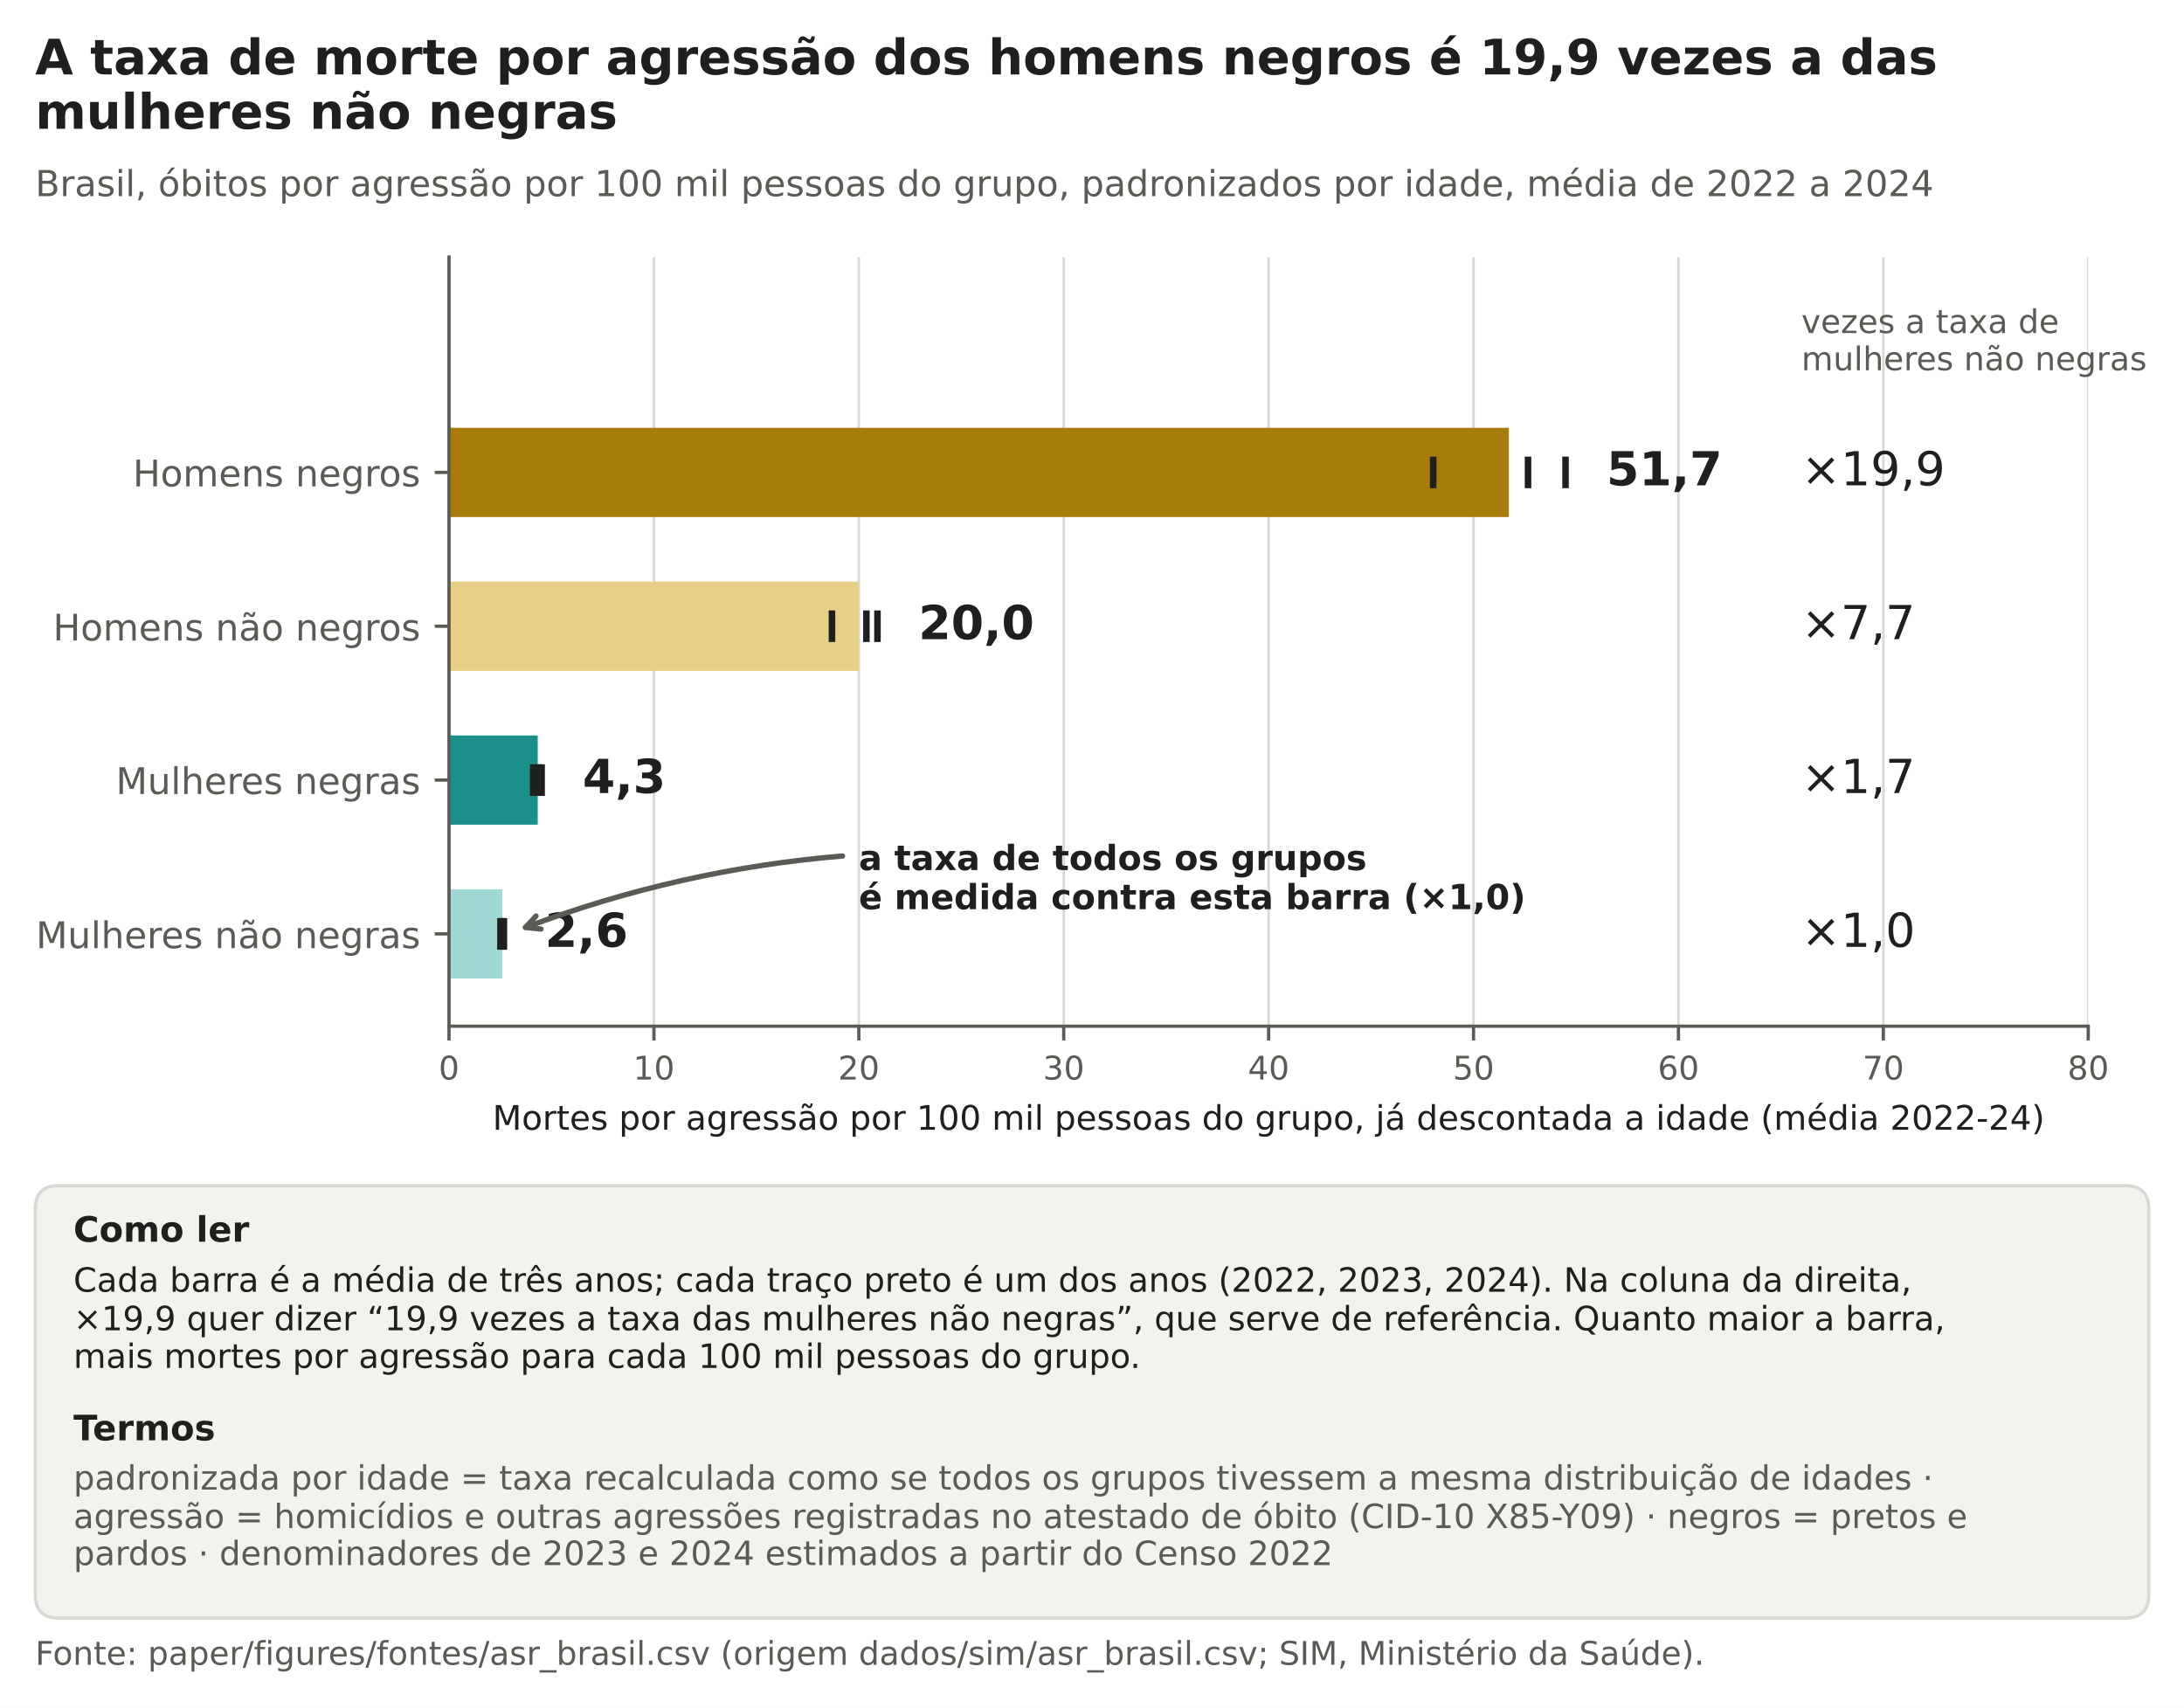
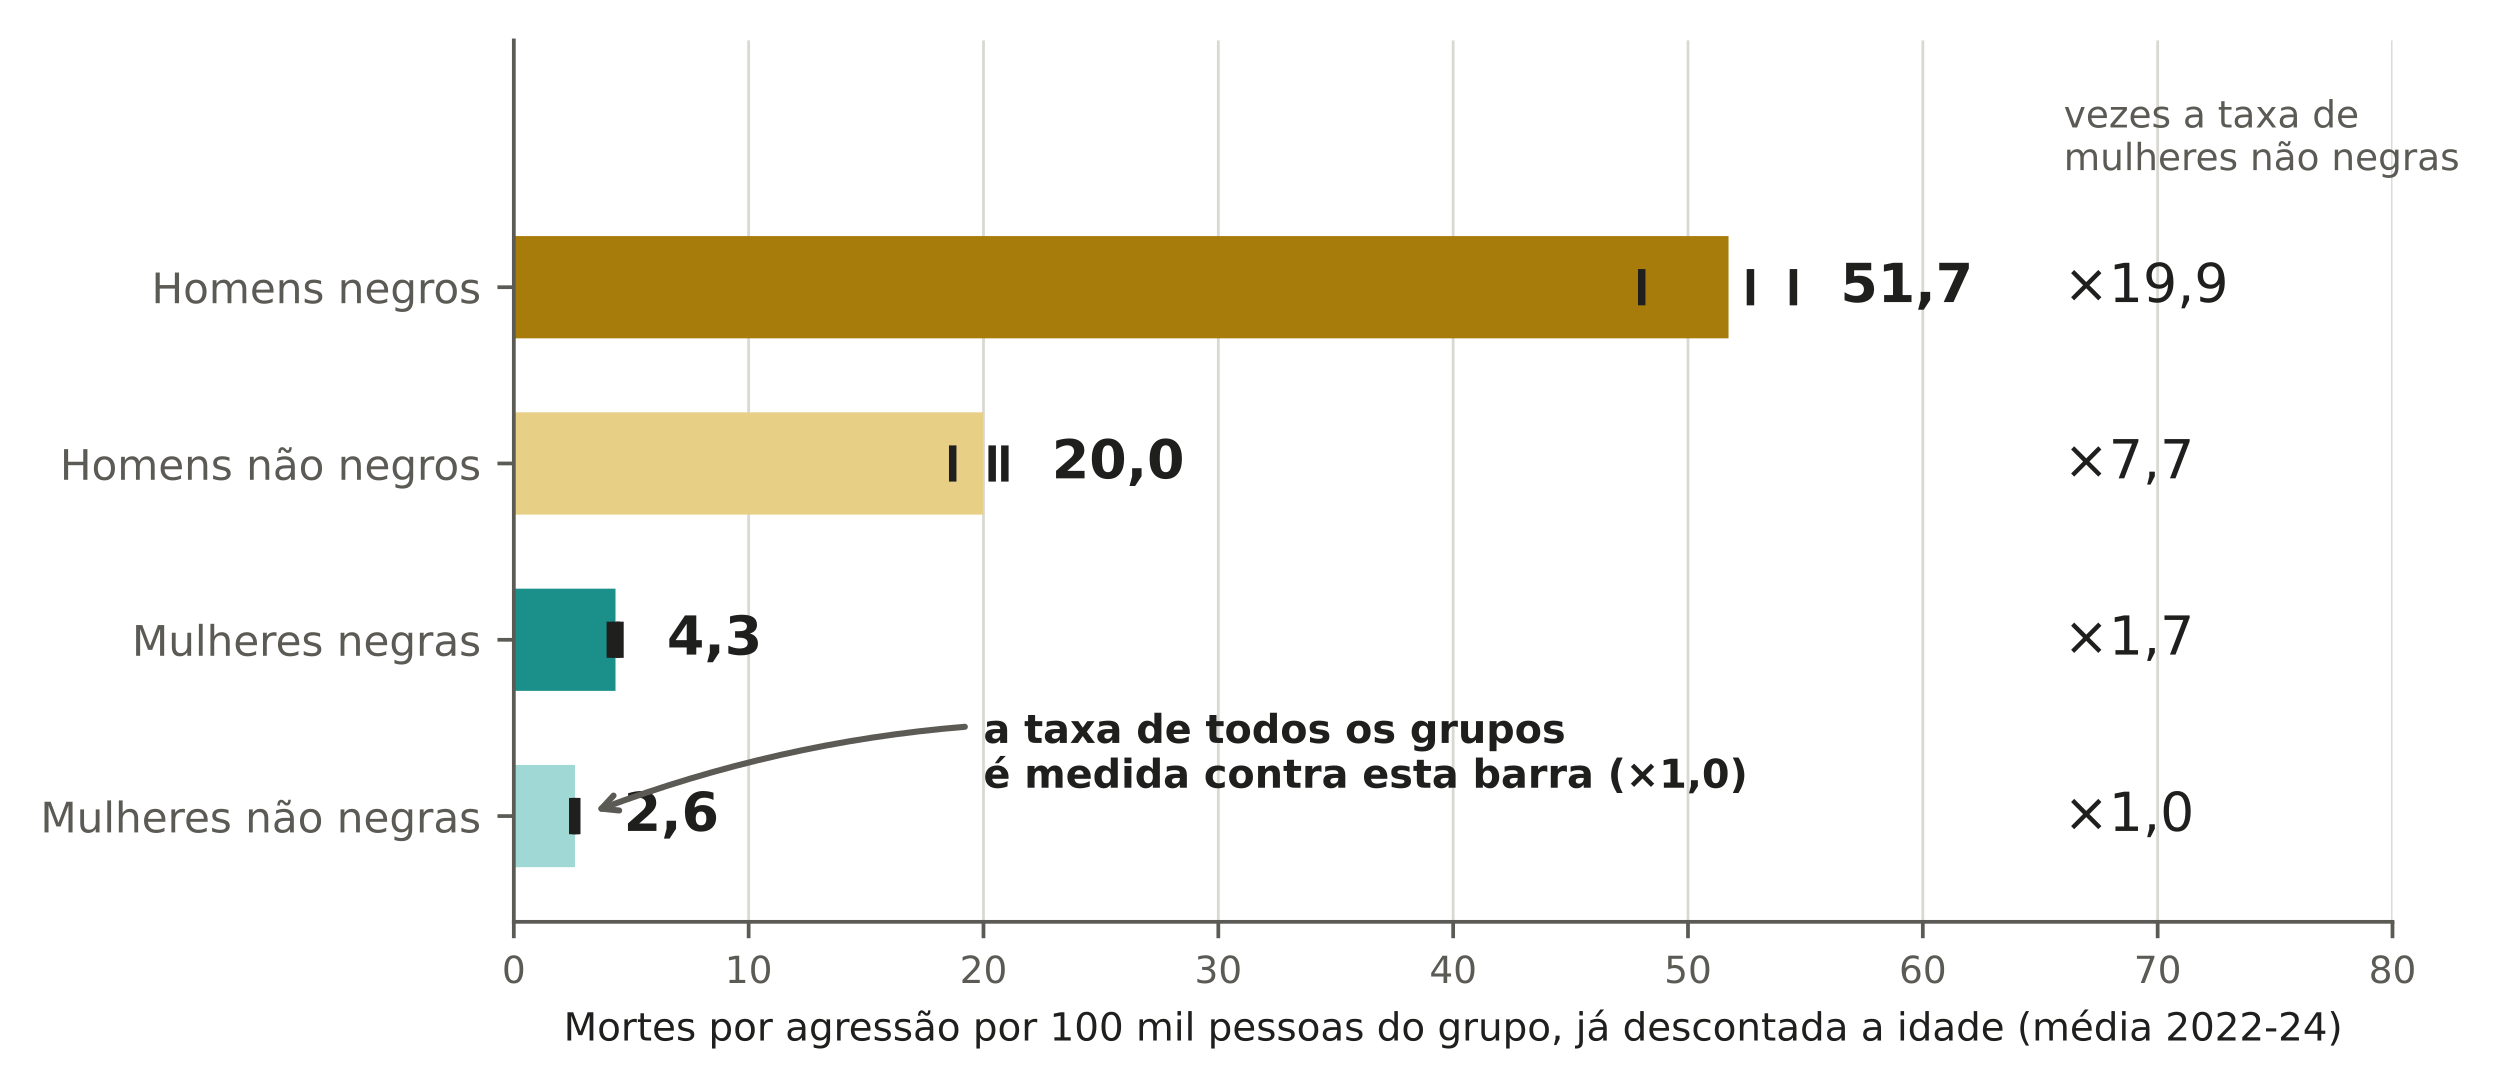
- <svg xmlns="http://www.w3.org/2000/svg" xmlns:xlink="http://www.w3.org/1999/xlink" width="535.282pt" height="418.525pt" viewBox="0 0 535.282 418.525" version="1.1">
+ <svg xmlns="http://www.w3.org/2000/svg" xmlns:xlink="http://www.w3.org/1999/xlink" width="534.631pt" height="232.883pt" viewBox="0 0 534.631 232.883" version="1.1">
  <defs>
    <style type="text/css">*{stroke-linejoin: round; stroke-linecap: butt}</style>
  </defs>
  <g id="figure_1">
    <g id="patch_1">
-       <path d="M 0 418.525  L 535.282 418.525  L 535.282 -0  L 0 -0  z " style="fill: #ffffff" />
+       <path d="M 0 232.883  L 534.631 232.883  L 534.631 0  L 0 0  z " style="fill: #ffffff" />
    </g>
    <g id="axes_1">
      <g id="patch_2">
-         <path d="M 110.05 251.496  L 511.81 251.496  L 511.81 63  L 110.05 63  z " style="fill: #ffffff" />
+         <path d="M 109.88 197.136  L 511.64 197.136  L 511.64 8.64  L 109.88 8.64  z " style="fill: #ffffff" />
      </g>
      <g id="matplotlib.axis_1">
        <g id="xtick_1">
          <g id="line2d_1">
-             <path d="M 110.05 251.496  L 110.05 63  " clip-path="url(#p56809e8ecb)" style="fill: none; stroke: #d9d8d3; stroke-width: 0.6; stroke-linecap: square" />
+             <path d="M 109.88 197.136  L 109.88 8.64  " clip-path="url(#p6e054f0444)" style="fill: none; stroke: #d9d8d3; stroke-width: 0.6; stroke-linecap: square" />
          </g>
          <g id="line2d_2">
            <defs>
              <path id="m3df62e9e97" d="M 0 0  L 0 3.5  " style="stroke: #5b5a55; stroke-width: 0.8" />
            </defs>
            <g>
-               <use xlink:href="#m3df62e9e97" x="110.05" y="251.496" style="fill: #5b5a55; stroke: #5b5a55; stroke-width: 0.8" />
+               <use xlink:href="#m3df62e9e97" x="109.88" y="197.136" style="fill: #5b5a55; stroke: #5b5a55; stroke-width: 0.8" />
            </g>
          </g>
          <g id="text_1">
-             <text style="font-size: 8px; font-family: 'DejaVu Sans'; text-anchor: middle; fill: #5b5a55" x="110.05" y="264.575" transform="rotate(-0 110.05 264.5747)">0</text>
+             <text style="font-size: 8px; font-family: 'DejaVu Sans'; text-anchor: middle; fill: #5b5a55" x="109.88" y="210.215" transform="rotate(-0 109.8798 210.2148)">0</text>
          </g>
        </g>
        <g id="xtick_2">
          <g id="line2d_3">
-             <path d="M 160.27 251.496  L 160.27 63  " clip-path="url(#p56809e8ecb)" style="fill: none; stroke: #d9d8d3; stroke-width: 0.6; stroke-linecap: square" />
+             <path d="M 160.1 197.136  L 160.1 8.64  " clip-path="url(#p6e054f0444)" style="fill: none; stroke: #d9d8d3; stroke-width: 0.6; stroke-linecap: square" />
          </g>
          <g id="line2d_4">
            <g>
-               <use xlink:href="#m3df62e9e97" x="160.27" y="251.496" style="fill: #5b5a55; stroke: #5b5a55; stroke-width: 0.8" />
+               <use xlink:href="#m3df62e9e97" x="160.1" y="197.136" style="fill: #5b5a55; stroke: #5b5a55; stroke-width: 0.8" />
            </g>
          </g>
          <g id="text_2">
-             <text style="font-size: 8px; font-family: 'DejaVu Sans'; text-anchor: middle; fill: #5b5a55" x="160.27" y="264.575" transform="rotate(-0 160.27 264.5747)">10</text>
+             <text style="font-size: 8px; font-family: 'DejaVu Sans'; text-anchor: middle; fill: #5b5a55" x="160.1" y="210.215" transform="rotate(-0 160.0998 210.2148)">10</text>
          </g>
        </g>
        <g id="xtick_3">
          <g id="line2d_5">
-             <path d="M 210.49 251.496  L 210.49 63  " clip-path="url(#p56809e8ecb)" style="fill: none; stroke: #d9d8d3; stroke-width: 0.6; stroke-linecap: square" />
+             <path d="M 210.32 197.136  L 210.32 8.64  " clip-path="url(#p6e054f0444)" style="fill: none; stroke: #d9d8d3; stroke-width: 0.6; stroke-linecap: square" />
          </g>
          <g id="line2d_6">
            <g>
-               <use xlink:href="#m3df62e9e97" x="210.49" y="251.496" style="fill: #5b5a55; stroke: #5b5a55; stroke-width: 0.8" />
+               <use xlink:href="#m3df62e9e97" x="210.32" y="197.136" style="fill: #5b5a55; stroke: #5b5a55; stroke-width: 0.8" />
            </g>
          </g>
          <g id="text_3">
-             <text style="font-size: 8px; font-family: 'DejaVu Sans'; text-anchor: middle; fill: #5b5a55" x="210.49" y="264.575" transform="rotate(-0 210.49 264.5747)">20</text>
+             <text style="font-size: 8px; font-family: 'DejaVu Sans'; text-anchor: middle; fill: #5b5a55" x="210.32" y="210.215" transform="rotate(-0 210.3198 210.2148)">20</text>
          </g>
        </g>
        <g id="xtick_4">
          <g id="line2d_7">
-             <path d="M 260.71 251.496  L 260.71 63  " clip-path="url(#p56809e8ecb)" style="fill: none; stroke: #d9d8d3; stroke-width: 0.6; stroke-linecap: square" />
+             <path d="M 260.54 197.136  L 260.54 8.64  " clip-path="url(#p6e054f0444)" style="fill: none; stroke: #d9d8d3; stroke-width: 0.6; stroke-linecap: square" />
          </g>
          <g id="line2d_8">
            <g>
-               <use xlink:href="#m3df62e9e97" x="260.71" y="251.496" style="fill: #5b5a55; stroke: #5b5a55; stroke-width: 0.8" />
+               <use xlink:href="#m3df62e9e97" x="260.54" y="197.136" style="fill: #5b5a55; stroke: #5b5a55; stroke-width: 0.8" />
            </g>
          </g>
          <g id="text_4">
-             <text style="font-size: 8px; font-family: 'DejaVu Sans'; text-anchor: middle; fill: #5b5a55" x="260.71" y="264.575" transform="rotate(-0 260.71 264.5747)">30</text>
+             <text style="font-size: 8px; font-family: 'DejaVu Sans'; text-anchor: middle; fill: #5b5a55" x="260.54" y="210.215" transform="rotate(-0 260.5398 210.2148)">30</text>
          </g>
        </g>
        <g id="xtick_5">
          <g id="line2d_9">
-             <path d="M 310.93 251.496  L 310.93 63  " clip-path="url(#p56809e8ecb)" style="fill: none; stroke: #d9d8d3; stroke-width: 0.6; stroke-linecap: square" />
+             <path d="M 310.76 197.136  L 310.76 8.64  " clip-path="url(#p6e054f0444)" style="fill: none; stroke: #d9d8d3; stroke-width: 0.6; stroke-linecap: square" />
          </g>
          <g id="line2d_10">
            <g>
-               <use xlink:href="#m3df62e9e97" x="310.93" y="251.496" style="fill: #5b5a55; stroke: #5b5a55; stroke-width: 0.8" />
+               <use xlink:href="#m3df62e9e97" x="310.76" y="197.136" style="fill: #5b5a55; stroke: #5b5a55; stroke-width: 0.8" />
            </g>
          </g>
          <g id="text_5">
-             <text style="font-size: 8px; font-family: 'DejaVu Sans'; text-anchor: middle; fill: #5b5a55" x="310.93" y="264.575" transform="rotate(-0 310.93 264.5747)">40</text>
+             <text style="font-size: 8px; font-family: 'DejaVu Sans'; text-anchor: middle; fill: #5b5a55" x="310.76" y="210.215" transform="rotate(-0 310.7598 210.2148)">40</text>
          </g>
        </g>
        <g id="xtick_6">
          <g id="line2d_11">
-             <path d="M 361.15 251.496  L 361.15 63  " clip-path="url(#p56809e8ecb)" style="fill: none; stroke: #d9d8d3; stroke-width: 0.6; stroke-linecap: square" />
+             <path d="M 360.98 197.136  L 360.98 8.64  " clip-path="url(#p6e054f0444)" style="fill: none; stroke: #d9d8d3; stroke-width: 0.6; stroke-linecap: square" />
          </g>
          <g id="line2d_12">
            <g>
-               <use xlink:href="#m3df62e9e97" x="361.15" y="251.496" style="fill: #5b5a55; stroke: #5b5a55; stroke-width: 0.8" />
+               <use xlink:href="#m3df62e9e97" x="360.98" y="197.136" style="fill: #5b5a55; stroke: #5b5a55; stroke-width: 0.8" />
            </g>
          </g>
          <g id="text_6">
-             <text style="font-size: 8px; font-family: 'DejaVu Sans'; text-anchor: middle; fill: #5b5a55" x="361.15" y="264.575" transform="rotate(-0 361.15 264.5747)">50</text>
+             <text style="font-size: 8px; font-family: 'DejaVu Sans'; text-anchor: middle; fill: #5b5a55" x="360.98" y="210.215" transform="rotate(-0 360.9798 210.2148)">50</text>
          </g>
        </g>
        <g id="xtick_7">
          <g id="line2d_13">
-             <path d="M 411.37 251.496  L 411.37 63  " clip-path="url(#p56809e8ecb)" style="fill: none; stroke: #d9d8d3; stroke-width: 0.6; stroke-linecap: square" />
+             <path d="M 411.2 197.136  L 411.2 8.64  " clip-path="url(#p6e054f0444)" style="fill: none; stroke: #d9d8d3; stroke-width: 0.6; stroke-linecap: square" />
          </g>
          <g id="line2d_14">
            <g>
-               <use xlink:href="#m3df62e9e97" x="411.37" y="251.496" style="fill: #5b5a55; stroke: #5b5a55; stroke-width: 0.8" />
+               <use xlink:href="#m3df62e9e97" x="411.2" y="197.136" style="fill: #5b5a55; stroke: #5b5a55; stroke-width: 0.8" />
            </g>
          </g>
          <g id="text_7">
-             <text style="font-size: 8px; font-family: 'DejaVu Sans'; text-anchor: middle; fill: #5b5a55" x="411.37" y="264.575" transform="rotate(-0 411.37 264.5747)">60</text>
+             <text style="font-size: 8px; font-family: 'DejaVu Sans'; text-anchor: middle; fill: #5b5a55" x="411.2" y="210.215" transform="rotate(-0 411.1998 210.2148)">60</text>
          </g>
        </g>
        <g id="xtick_8">
          <g id="line2d_15">
-             <path d="M 461.59 251.496  L 461.59 63  " clip-path="url(#p56809e8ecb)" style="fill: none; stroke: #d9d8d3; stroke-width: 0.6; stroke-linecap: square" />
+             <path d="M 461.42 197.136  L 461.42 8.64  " clip-path="url(#p6e054f0444)" style="fill: none; stroke: #d9d8d3; stroke-width: 0.6; stroke-linecap: square" />
          </g>
          <g id="line2d_16">
            <g>
-               <use xlink:href="#m3df62e9e97" x="461.59" y="251.496" style="fill: #5b5a55; stroke: #5b5a55; stroke-width: 0.8" />
+               <use xlink:href="#m3df62e9e97" x="461.42" y="197.136" style="fill: #5b5a55; stroke: #5b5a55; stroke-width: 0.8" />
            </g>
          </g>
          <g id="text_8">
-             <text style="font-size: 8px; font-family: 'DejaVu Sans'; text-anchor: middle; fill: #5b5a55" x="461.59" y="264.575" transform="rotate(-0 461.59 264.5747)">70</text>
+             <text style="font-size: 8px; font-family: 'DejaVu Sans'; text-anchor: middle; fill: #5b5a55" x="461.42" y="210.215" transform="rotate(-0 461.4198 210.2148)">70</text>
          </g>
        </g>
        <g id="xtick_9">
          <g id="line2d_17">
-             <path d="M 511.81 251.496  L 511.81 63  " clip-path="url(#p56809e8ecb)" style="fill: none; stroke: #d9d8d3; stroke-width: 0.6; stroke-linecap: square" />
+             <path d="M 511.64 197.136  L 511.64 8.64  " clip-path="url(#p6e054f0444)" style="fill: none; stroke: #d9d8d3; stroke-width: 0.6; stroke-linecap: square" />
          </g>
          <g id="line2d_18">
            <g>
-               <use xlink:href="#m3df62e9e97" x="511.81" y="251.496" style="fill: #5b5a55; stroke: #5b5a55; stroke-width: 0.8" />
+               <use xlink:href="#m3df62e9e97" x="511.64" y="197.136" style="fill: #5b5a55; stroke: #5b5a55; stroke-width: 0.8" />
            </g>
          </g>
          <g id="text_9">
-             <text style="font-size: 8px; font-family: 'DejaVu Sans'; text-anchor: middle; fill: #5b5a55" x="511.81" y="264.575" transform="rotate(-0 511.81 264.5747)">80</text>
+             <text style="font-size: 8px; font-family: 'DejaVu Sans'; text-anchor: middle; fill: #5b5a55" x="511.64" y="210.215" transform="rotate(-0 511.6398 210.2148)">80</text>
          </g>
        </g>
        <g id="text_10">
-           <text style="font-size: 8.3px; font-family: 'DejaVu Sans'; text-anchor: middle; fill: #1f1f1e" x="310.93" y="276.877" transform="rotate(-0 310.93 276.8772)">Mortes por agressão por 100 mil pessoas do grupo, já descontada a idade (média 2022-24)</text>
+           <text style="font-size: 8.3px; font-family: 'DejaVu Sans'; text-anchor: middle; fill: #1f1f1e" x="310.76" y="222.517" transform="rotate(-0 310.7598 222.5172)">Mortes por agressão por 100 mil pessoas do grupo, já descontada a idade (média 2022-24)</text>
        </g>
      </g>
      <g id="matplotlib.axis_2">
        <g id="ytick_1">
          <g id="line2d_19">
            <defs>
              <path id="m8f0416909c" d="M 0 0  L -3.5 0  " style="stroke: #5b5a55; stroke-width: 0.8" />
            </defs>
            <g>
-               <use xlink:href="#m8f0416909c" x="110.05" y="115.779" style="fill: #5b5a55; stroke: #5b5a55; stroke-width: 0.8" />
+               <use xlink:href="#m8f0416909c" x="109.88" y="61.419" style="fill: #5b5a55; stroke: #5b5a55; stroke-width: 0.8" />
            </g>
          </g>
          <g id="text_11">
-             <text style="font-size: 9px; font-family: 'DejaVu Sans'; text-anchor: end; fill: #5b5a55" x="103.05" y="119.198" transform="rotate(-0 103.05 119.1982)">Homens negros</text>
+             <text style="font-size: 9px; font-family: 'DejaVu Sans'; text-anchor: end; fill: #5b5a55" x="102.88" y="64.838" transform="rotate(-0 102.8798 64.83818)">Homens negros</text>
          </g>
        </g>
        <g id="ytick_2">
          <g id="line2d_20">
            <g>
-               <use xlink:href="#m8f0416909c" x="110.05" y="153.478" style="fill: #5b5a55; stroke: #5b5a55; stroke-width: 0.8" />
+               <use xlink:href="#m8f0416909c" x="109.88" y="99.118" style="fill: #5b5a55; stroke: #5b5a55; stroke-width: 0.8" />
            </g>
          </g>
          <g id="text_12">
-             <text style="font-size: 9px; font-family: 'DejaVu Sans'; text-anchor: end; fill: #5b5a55" x="103.05" y="156.974" transform="rotate(-0 103.05 156.974)">Homens não negros</text>
+             <text style="font-size: 9px; font-family: 'DejaVu Sans'; text-anchor: end; fill: #5b5a55" x="102.88" y="102.614" transform="rotate(-0 102.8798 102.614)">Homens não negros</text>
          </g>
        </g>
        <g id="ytick_3">
          <g id="line2d_21">
            <g>
-               <use xlink:href="#m8f0416909c" x="110.05" y="191.177" style="fill: #5b5a55; stroke: #5b5a55; stroke-width: 0.8" />
+               <use xlink:href="#m8f0416909c" x="109.88" y="136.817" style="fill: #5b5a55; stroke: #5b5a55; stroke-width: 0.8" />
            </g>
          </g>
          <g id="text_13">
-             <text style="font-size: 9px; font-family: 'DejaVu Sans'; text-anchor: end; fill: #5b5a55" x="103.05" y="194.597" transform="rotate(-0 103.05 194.5966)">Mulheres negras</text>
+             <text style="font-size: 9px; font-family: 'DejaVu Sans'; text-anchor: end; fill: #5b5a55" x="102.88" y="140.237" transform="rotate(-0 102.8798 140.2366)">Mulheres negras</text>
          </g>
        </g>
        <g id="ytick_4">
          <g id="line2d_22">
            <g>
-               <use xlink:href="#m8f0416909c" x="110.05" y="228.876" style="fill: #5b5a55; stroke: #5b5a55; stroke-width: 0.8" />
+               <use xlink:href="#m8f0416909c" x="109.88" y="174.516" style="fill: #5b5a55; stroke: #5b5a55; stroke-width: 0.8" />
            </g>
          </g>
          <g id="text_14">
-             <text style="font-size: 9px; font-family: 'DejaVu Sans'; text-anchor: end; fill: #5b5a55" x="103.05" y="232.372" transform="rotate(-0 103.05 232.3724)">Mulheres não negras</text>
+             <text style="font-size: 9px; font-family: 'DejaVu Sans'; text-anchor: end; fill: #5b5a55" x="102.88" y="178.012" transform="rotate(-0 102.8798 178.0124)">Mulheres não negras</text>
          </g>
        </g>
      </g>
      <g id="patch_3">
-         <path d="M 110.05 126.712  L 369.821 126.712  L 369.821 104.846  L 110.05 104.846  z " clip-path="url(#p56809e8ecb)" style="fill: #a87c0a" />
+         <path d="M 109.88 72.352  L 369.651 72.352  L 369.651 50.486  L 109.88 50.486  z " clip-path="url(#p6e054f0444)" style="fill: #a87c0a" />
      </g>
      <g id="patch_4">
-         <path d="M 110.05 164.411  L 210.44 164.411  L 210.44 142.545  L 110.05 142.545  z " clip-path="url(#p56809e8ecb)" style="fill: #e8cf86" />
+         <path d="M 109.88 110.051  L 210.27 110.051  L 210.27 88.185  L 109.88 88.185  z " clip-path="url(#p6e054f0444)" style="fill: #e8cf86" />
      </g>
      <g id="patch_5">
-         <path d="M 110.05 202.11  L 131.795 202.11  L 131.795 180.245  L 110.05 180.245  z " clip-path="url(#p56809e8ecb)" style="fill: #1b8f8a" />
+         <path d="M 109.88 147.75  L 131.625 147.75  L 131.625 125.885  L 109.88 125.885  z " clip-path="url(#p6e054f0444)" style="fill: #1b8f8a" />
      </g>
      <g id="patch_6">
-         <path d="M 110.05 239.809  L 123.124 239.809  L 123.124 217.944  L 110.05 217.944  z " clip-path="url(#p56809e8ecb)" style="fill: #9fd8d4" />
+         <path d="M 109.88 185.449  L 122.954 185.449  L 122.954 163.584  L 109.88 163.584  z " clip-path="url(#p6e054f0444)" style="fill: #9fd8d4" />
      </g>
      <g id="patch_7">
-         <path d="M 110.05 251.496  L 110.05 63  " style="fill: none; stroke: #5b5a55; stroke-width: 0.8; stroke-linejoin: miter; stroke-linecap: square" />
+         <path d="M 109.88 197.136  L 109.88 8.64  " style="fill: none; stroke: #5b5a55; stroke-width: 0.8; stroke-linejoin: miter; stroke-linecap: square" />
      </g>
      <g id="patch_8">
-         <path d="M 110.05 251.496  L 511.81 251.496  " style="fill: none; stroke: #5b5a55; stroke-width: 0.8; stroke-linejoin: miter; stroke-linecap: square" />
+         <path d="M 109.88 197.136  L 511.64 197.136  " style="fill: none; stroke: #5b5a55; stroke-width: 0.8; stroke-linejoin: miter; stroke-linecap: square" />
      </g>
      <g id="PathCollection_1">
        <defs>
          <path id="m7099a34429" d="M 0 3.873  L 0 -3.873  " style="stroke: #1f1f1e; stroke-width: 1.6" />
        </defs>
-         <g clip-path="url(#p56809e8ecb)">
-           <use xlink:href="#m7099a34429" x="383.699" y="115.779" style="fill: #1f1f1e; stroke: #1f1f1e; stroke-width: 1.6" />
-           <use xlink:href="#m7099a34429" x="374.509" y="115.779" style="fill: #1f1f1e; stroke: #1f1f1e; stroke-width: 1.6" />
-           <use xlink:href="#m7099a34429" x="351.257" y="115.779" style="fill: #1f1f1e; stroke: #1f1f1e; stroke-width: 1.6" />
-           <use xlink:href="#m7099a34429" x="215.06" y="153.478" style="fill: #1f1f1e; stroke: #1f1f1e; stroke-width: 1.6" />
-           <use xlink:href="#m7099a34429" x="212.348" y="153.478" style="fill: #1f1f1e; stroke: #1f1f1e; stroke-width: 1.6" />
-           <use xlink:href="#m7099a34429" x="203.911" y="153.478" style="fill: #1f1f1e; stroke: #1f1f1e; stroke-width: 1.6" />
-           <use xlink:href="#m7099a34429" x="131.946" y="191.177" style="fill: #1f1f1e; stroke: #1f1f1e; stroke-width: 1.6" />
-           <use xlink:href="#m7099a34429" x="132.749" y="191.177" style="fill: #1f1f1e; stroke: #1f1f1e; stroke-width: 1.6" />
-           <use xlink:href="#m7099a34429" x="130.69" y="191.177" style="fill: #1f1f1e; stroke: #1f1f1e; stroke-width: 1.6" />
-           <use xlink:href="#m7099a34429" x="123.509" y="228.876" style="fill: #1f1f1e; stroke: #1f1f1e; stroke-width: 1.6" />
-           <use xlink:href="#m7099a34429" x="123.208" y="228.876" style="fill: #1f1f1e; stroke: #1f1f1e; stroke-width: 1.6" />
-           <use xlink:href="#m7099a34429" x="122.655" y="228.876" style="fill: #1f1f1e; stroke: #1f1f1e; stroke-width: 1.6" />
+         <g clip-path="url(#p6e054f0444)">
+           <use xlink:href="#m7099a34429" x="383.529" y="61.419" style="fill: #1f1f1e; stroke: #1f1f1e; stroke-width: 1.6" />
+           <use xlink:href="#m7099a34429" x="374.338" y="61.419" style="fill: #1f1f1e; stroke: #1f1f1e; stroke-width: 1.6" />
+           <use xlink:href="#m7099a34429" x="351.087" y="61.419" style="fill: #1f1f1e; stroke: #1f1f1e; stroke-width: 1.6" />
+           <use xlink:href="#m7099a34429" x="214.89" y="99.118" style="fill: #1f1f1e; stroke: #1f1f1e; stroke-width: 1.6" />
+           <use xlink:href="#m7099a34429" x="212.178" y="99.118" style="fill: #1f1f1e; stroke: #1f1f1e; stroke-width: 1.6" />
+           <use xlink:href="#m7099a34429" x="203.741" y="99.118" style="fill: #1f1f1e; stroke: #1f1f1e; stroke-width: 1.6" />
+           <use xlink:href="#m7099a34429" x="131.776" y="136.817" style="fill: #1f1f1e; stroke: #1f1f1e; stroke-width: 1.6" />
+           <use xlink:href="#m7099a34429" x="132.579" y="136.817" style="fill: #1f1f1e; stroke: #1f1f1e; stroke-width: 1.6" />
+           <use xlink:href="#m7099a34429" x="130.52" y="136.817" style="fill: #1f1f1e; stroke: #1f1f1e; stroke-width: 1.6" />
+           <use xlink:href="#m7099a34429" x="123.339" y="174.516" style="fill: #1f1f1e; stroke: #1f1f1e; stroke-width: 1.6" />
+           <use xlink:href="#m7099a34429" x="123.037" y="174.516" style="fill: #1f1f1e; stroke: #1f1f1e; stroke-width: 1.6" />
+           <use xlink:href="#m7099a34429" x="122.485" y="174.516" style="fill: #1f1f1e; stroke: #1f1f1e; stroke-width: 1.6" />
        </g>
      </g>
      <g id="text_15">
-         <text style="font-size: 8px; font-family: 'DejaVu Sans'; fill: #5b5a55" transform="translate(441.502 81.61988)">vezes a taxa de</text>
-         <text style="font-size: 8px; font-family: 'DejaVu Sans'; fill: #5b5a55" transform="translate(441.502 90.74163)">mulheres não negras</text>
+         <text style="font-size: 8px; font-family: 'DejaVu Sans'; fill: #5b5a55" transform="translate(441.3318 27.25988)">vezes a taxa de</text>
+         <text style="font-size: 8px; font-family: 'DejaVu Sans'; fill: #5b5a55" transform="translate(441.3318 36.38163)">mulheres não negras</text>
      </g>
      <g id="text_16">
-         <text style="font-weight: 700; font-size: 11.5px; font-family: 'DejaVu Sans'; text-anchor: start; fill: #1f1f1e" x="393.743" y="118.952" transform="rotate(-0 393.7428 118.9522)">51,7</text>
+         <text style="font-weight: 700; font-size: 11.5px; font-family: 'DejaVu Sans'; text-anchor: start; fill: #1f1f1e" x="393.573" y="64.592" transform="rotate(-0 393.5726 64.59216)">51,7</text>
      </g>
      <g id="text_17">
-         <text style="font-size: 11.5px; font-family: 'DejaVu Sans'; text-anchor: start; fill: #1f1f1e" x="441.502" y="118.952" transform="rotate(-0 441.502 118.9522)">×19,9</text>
+         <text style="font-size: 11.5px; font-family: 'DejaVu Sans'; text-anchor: start; fill: #1f1f1e" x="441.332" y="64.592" transform="rotate(-0 441.3318 64.59216)">×19,9</text>
      </g>
      <g id="text_18">
-         <text style="font-weight: 700; font-size: 11.5px; font-family: 'DejaVu Sans'; text-anchor: start; fill: #1f1f1e" x="225.104" y="156.651" transform="rotate(-0 225.104 156.6514)">20,0</text>
+         <text style="font-weight: 700; font-size: 11.5px; font-family: 'DejaVu Sans'; text-anchor: start; fill: #1f1f1e" x="224.934" y="102.291" transform="rotate(-0 224.9339 102.2914)">20,0</text>
      </g>
      <g id="text_19">
-         <text style="font-size: 11.5px; font-family: 'DejaVu Sans'; text-anchor: start; fill: #1f1f1e" x="441.502" y="156.651" transform="rotate(-0 441.502 156.6514)">×7,7</text>
+         <text style="font-size: 11.5px; font-family: 'DejaVu Sans'; text-anchor: start; fill: #1f1f1e" x="441.332" y="102.291" transform="rotate(-0 441.3318 102.2914)">×7,7</text>
      </g>
      <g id="text_20">
-         <text style="font-weight: 700; font-size: 11.5px; font-family: 'DejaVu Sans'; text-anchor: start; fill: #1f1f1e" x="142.793" y="194.351" transform="rotate(-0 142.7934 194.3506)">4,3</text>
+         <text style="font-weight: 700; font-size: 11.5px; font-family: 'DejaVu Sans'; text-anchor: start; fill: #1f1f1e" x="142.623" y="139.991" transform="rotate(-0 142.6233 139.9906)">4,3</text>
      </g>
      <g id="text_21">
-         <text style="font-size: 11.5px; font-family: 'DejaVu Sans'; text-anchor: start; fill: #1f1f1e" x="441.502" y="194.351" transform="rotate(-0 441.502 194.3506)">×1,7</text>
+         <text style="font-size: 11.5px; font-family: 'DejaVu Sans'; text-anchor: start; fill: #1f1f1e" x="441.332" y="139.991" transform="rotate(-0 441.3318 139.9906)">×1,7</text>
      </g>
      <g id="text_22">
-         <text style="font-weight: 700; font-size: 11.5px; font-family: 'DejaVu Sans'; text-anchor: start; fill: #1f1f1e" x="133.553" y="232.05" transform="rotate(-0 133.553 232.0498)">2,6</text>
+         <text style="font-weight: 700; font-size: 11.5px; font-family: 'DejaVu Sans'; text-anchor: start; fill: #1f1f1e" x="133.383" y="177.69" transform="rotate(-0 133.3828 177.6898)">2,6</text>
      </g>
      <g id="text_23">
-         <text style="font-size: 11.5px; font-family: 'DejaVu Sans'; text-anchor: start; fill: #1f1f1e" x="441.502" y="232.05" transform="rotate(-0 441.502 232.0498)">×1,0</text>
+         <text style="font-size: 11.5px; font-family: 'DejaVu Sans'; text-anchor: start; fill: #1f1f1e" x="441.332" y="177.69" transform="rotate(-0 441.3318 177.6898)">×1,0</text>
      </g>
      <g id="patch_9">
-         <path d="M 206.499 209.786  Q 166.516 213.068 128.794 227.291  " style="fill: none; stroke: #5b5a55; stroke-width: 1.3; stroke-linecap: round" />
-         <path d="M 132.575 227.683  L 128.794 227.291  L 131.375 224.501  " style="fill: none; stroke: #5b5a55; stroke-width: 1.3; stroke-linecap: round" />
+         <path d="M 206.329 155.426  Q 166.345 158.708 128.624 172.931  " style="fill: none; stroke: #5b5a55; stroke-width: 1.3; stroke-linecap: round" />
+         <path d="M 132.405 173.323  L 128.624 172.931  L 131.205 170.141  " style="fill: none; stroke: #5b5a55; stroke-width: 1.3; stroke-linecap: round" />
      </g>
      <g id="text_24">
-         <text style="font-weight: 700; font-size: 8.5px; font-family: 'DejaVu Sans'; fill: #1f1f1e" transform="translate(210.49 213.235)">a taxa de todos os grupos</text>
-         <text style="font-weight: 700; font-size: 8.5px; font-family: 'DejaVu Sans'; fill: #1f1f1e" transform="translate(210.49 222.8195)">é medida contra esta barra (×1,0)</text>
-       </g>
-     </g>
-     <g id="patch_10">
-       <path d="M 14.4 396.56  L 520.882 396.56  Q 526.642 396.56 526.642 390.8  L 526.642 296.336  Q 526.642 290.576 520.882 290.576  L 14.4 290.576  Q 8.64 290.576 8.64 296.336  L 8.64 390.8  Q 8.64 396.56 14.4 396.56  z " style="fill: #f3f2ee; stroke: #d9d8d3; stroke-width: 0.8; stroke-linejoin: miter" />
-     </g>
-     <g id="text_25">
-       <text style="font-weight: 700; font-size: 12px; font-family: 'DejaVu Sans'; fill: #1f1f1e" transform="translate(8.64 18.23813)">A taxa de morte por agressão dos homens negros é 19,9 vezes a das</text>
-       <text style="font-weight: 700; font-size: 12px; font-family: 'DejaVu Sans'; fill: #1f1f1e" transform="translate(8.64 31.56131)">mulheres não negras</text>
-     </g>
-     <g id="text_26">
-       <text style="font-size: 8.8px; font-family: 'DejaVu Sans'; text-anchor: start; fill: #5b5a55" x="8.64" y="48.079" transform="rotate(-0 8.64 48.07863)">Brasil, óbitos por agressão por 100 mil pessoas do grupo, padronizados por idade, média de 2022 a 2024</text>
-     </g>
-     <g id="text_27">
-       <text style="font-weight: 700; font-size: 8.6px; font-family: 'DejaVu Sans'; text-anchor: start; fill: #1f1f1e" x="18" y="304.311" transform="rotate(-0 18 304.3107)">Como ler</text>
-     </g>
-     <g id="text_28">
-       <text style="font-size: 8.2px; font-family: 'DejaVu Sans'; fill: #1f1f1e" transform="translate(18 316.5747)">Cada barra é a média de três anos; cada traço preto é um dos anos (2022, 2023, 2024). Na coluna da direita,</text>
-       <text style="font-size: 8.2px; font-family: 'DejaVu Sans'; fill: #1f1f1e" transform="translate(18 326.0194)">×19,9 quer dizer “19,9 vezes a taxa das mulheres não negras”, que serve de referência. Quanto maior a barra,</text>
-       <text style="font-size: 8.2px; font-family: 'DejaVu Sans'; fill: #1f1f1e" transform="translate(18 335.2417)">mais mortes por agressão para cada 100 mil pessoas do grupo.</text>
-     </g>
-     <g id="text_29">
-       <text style="font-weight: 700; font-size: 8.6px; font-family: 'DejaVu Sans'; text-anchor: start; fill: #1f1f1e" x="18" y="352.983" transform="rotate(-0 18 352.9827)">Termos</text>
-     </g>
-     <g id="text_30">
-       <text style="font-size: 8.2px; font-family: 'DejaVu Sans'; fill: #5b5a55" transform="translate(18 365.0584)">padronizada por idade = taxa recalculada como se todos os grupos tivessem a mesma distribuição de idades ·</text>
-       <text style="font-size: 8.2px; font-family: 'DejaVu Sans'; fill: #5b5a55" transform="translate(18 374.503)">agressão = homicídios e outras agressões registradas no atestado de óbito (CID-10 X85-Y09) · negros = pretos e</text>
-       <text style="font-size: 8.2px; font-family: 'DejaVu Sans'; fill: #5b5a55" transform="translate(18 383.5606)">pardos · denominadores de 2023 e 2024 estimados a partir do Censo 2022</text>
-     </g>
-     <g id="text_31">
-       <text style="font-size: 8px; font-family: 'DejaVu Sans'; text-anchor: start; fill: #5b5a55" x="8.64" y="407.999" transform="rotate(-0 8.64 407.9987)">Fonte: paper/figures/fontes/asr_brasil.csv (origem dados/sim/asr_brasil.csv; SIM, Ministério da Saúde).</text>
+         <text style="font-weight: 700; font-size: 8.5px; font-family: 'DejaVu Sans'; fill: #1f1f1e" transform="translate(210.3198 158.875)">a taxa de todos os grupos</text>
+         <text style="font-weight: 700; font-size: 8.5px; font-family: 'DejaVu Sans'; fill: #1f1f1e" transform="translate(210.3198 168.4595)">é medida contra esta barra (×1,0)</text>
+       </g>
    </g>
  </g>
  <defs>
-     <clipPath id="p56809e8ecb">
-       <rect x="110.05" y="63" width="401.76" height="188.496" />
+     <clipPath id="p6e054f0444">
+       <rect x="109.88" y="8.64" width="401.76" height="188.496" />
    </clipPath>
  </defs>
</svg>
